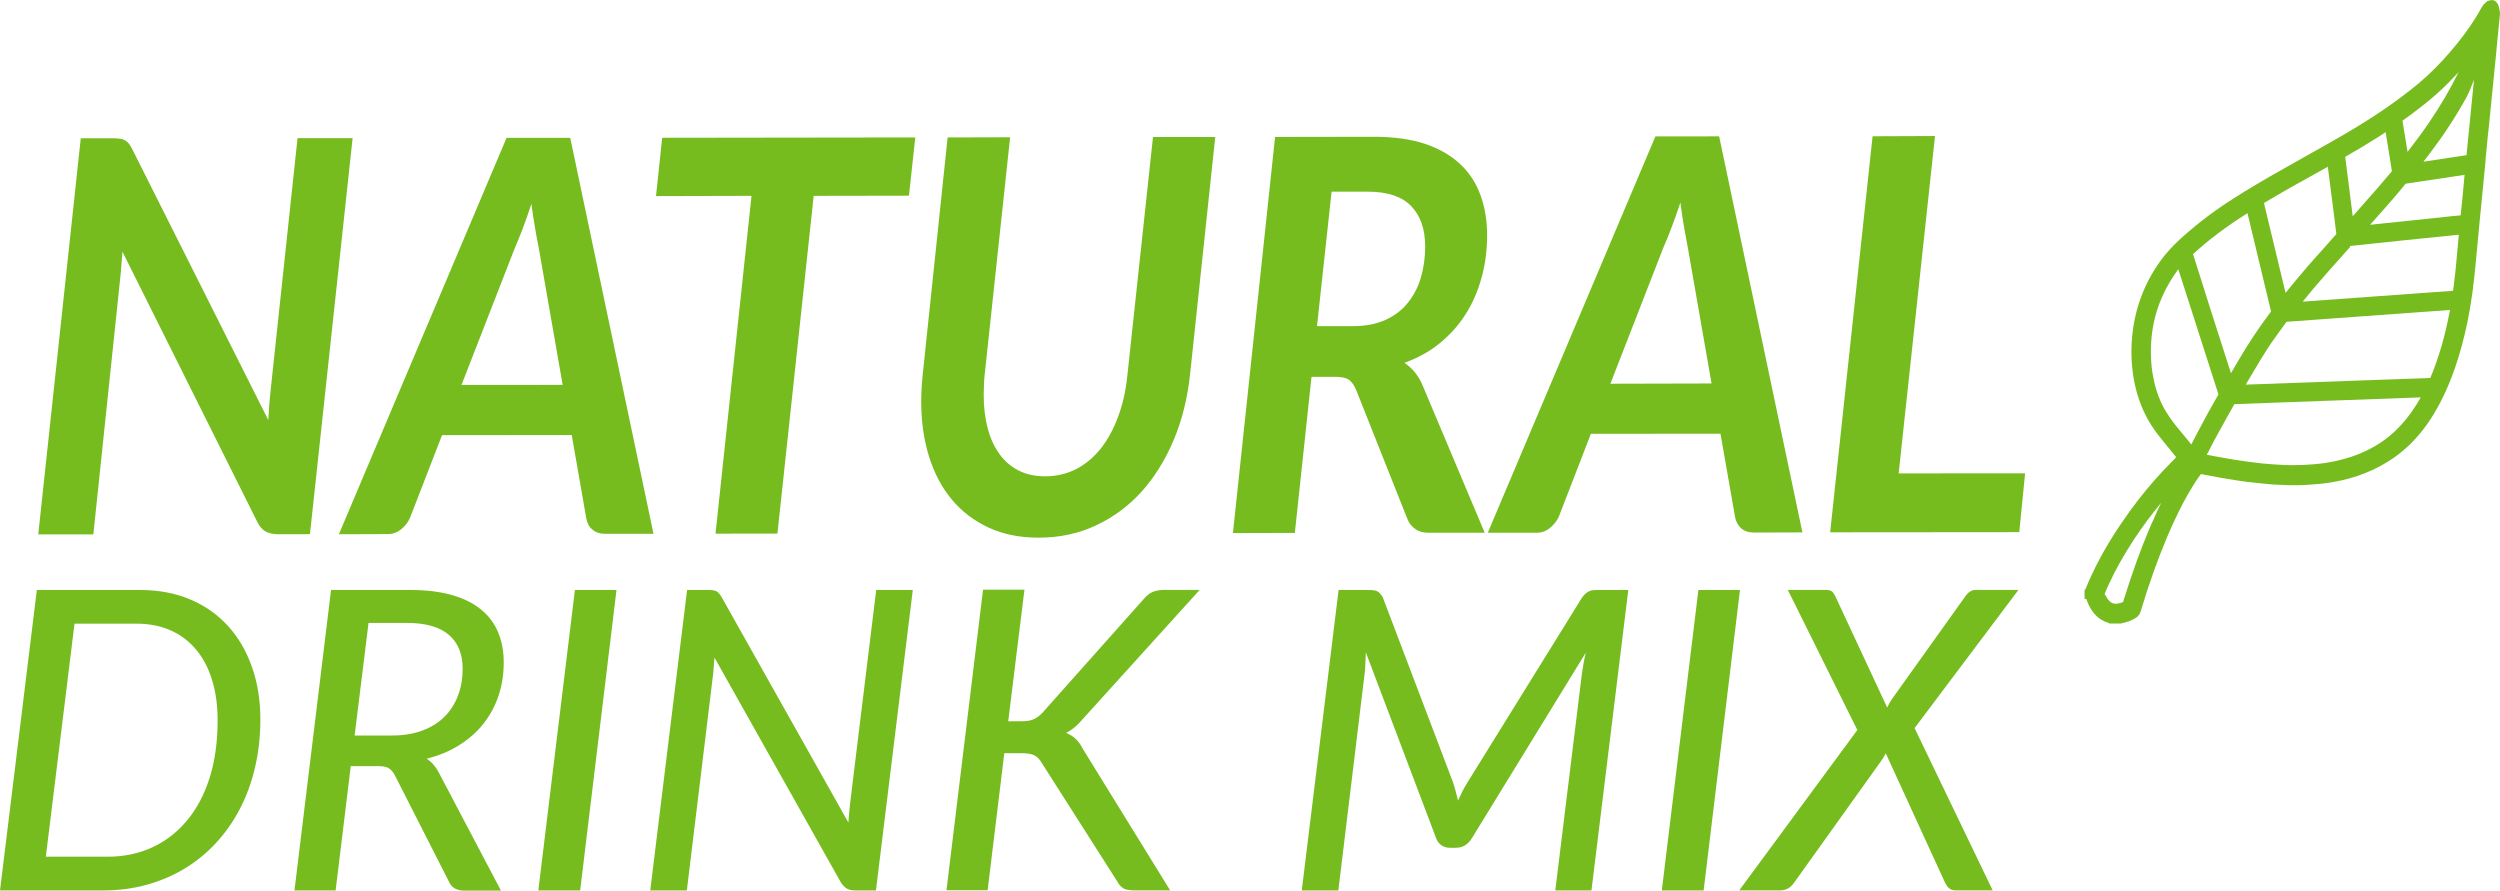
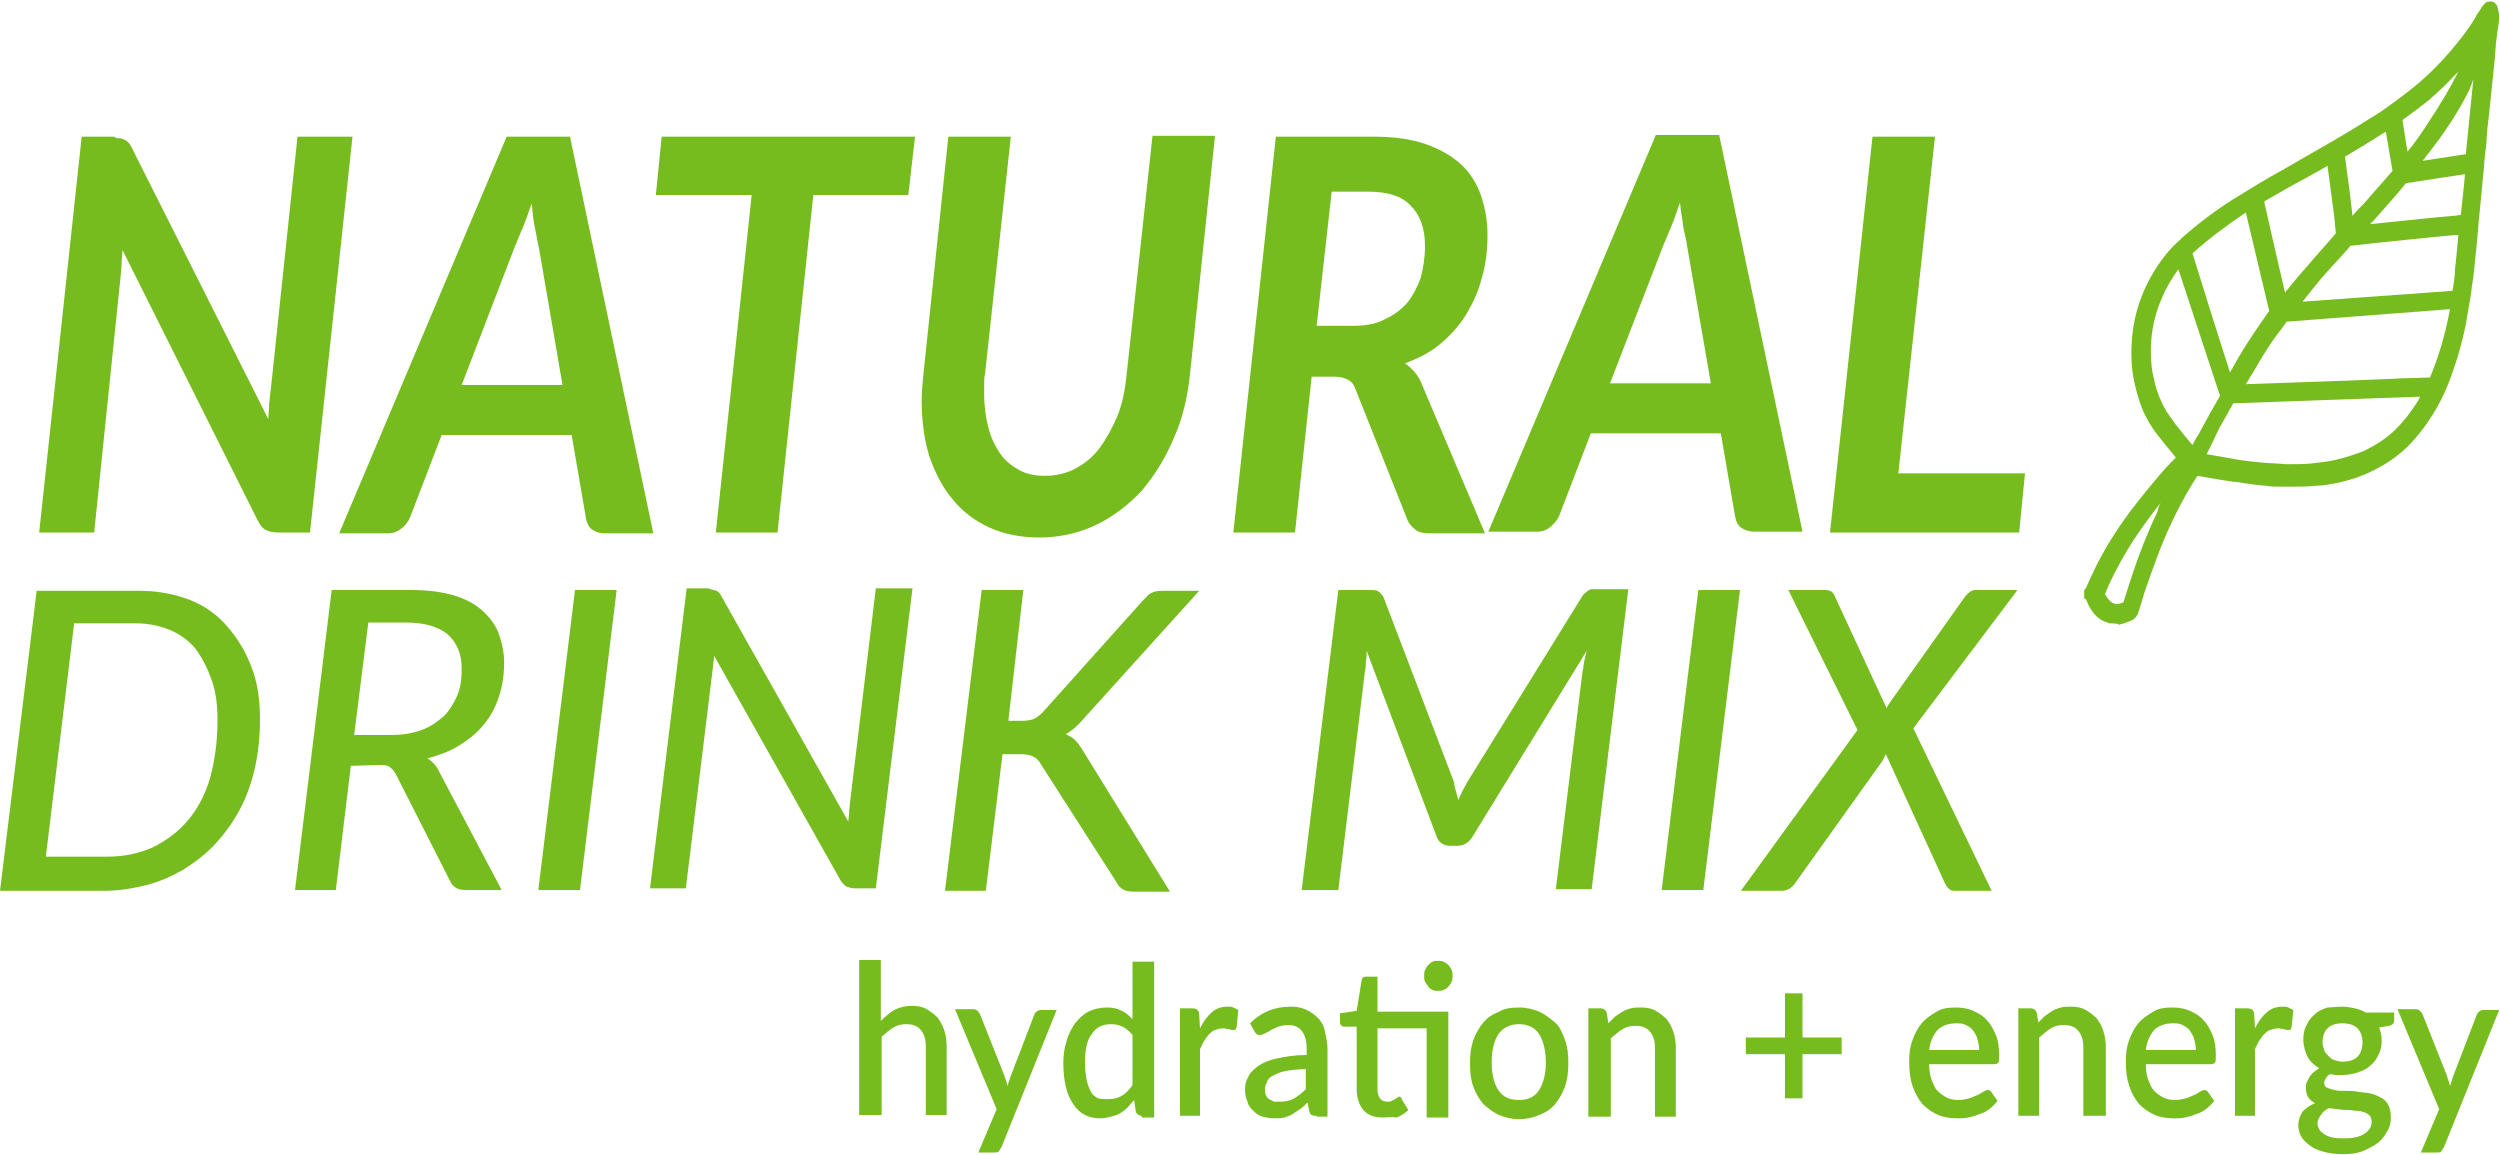
- <svg xmlns="http://www.w3.org/2000/svg" version="1.2" baseProfile="tiny" id="Layer_1" x="0px" y="0px" viewBox="0 0 299.96 106.84" xml:space="preserve">
-   <path fill="#77BC1F" d="M14.42,16.65c0.22,0.02,0.42,0.1,0.6,0.2c0.16,0.09,0.32,0.23,0.46,0.4c0.13,0.17,0.28,0.42,0.43,0.73  l16.28,32.42c0.03-0.63,0.07-1.26,0.12-1.86c0.05-0.6,0.1-1.16,0.16-1.7l3.23-30.27h6.61l-5.12,47.52l-3.84,0.01  c-0.58,0-1.06-0.11-1.46-0.32c-0.41-0.22-0.74-0.59-1.02-1.16L14.69,30.2c-0.04,0.52-0.08,1.03-0.12,1.53  c-0.04,0.5-0.07,0.97-0.12,1.41L11.2,64.12l-6.61,0l5.1-47.53h3.91C13.93,16.6,14.21,16.61,14.42,16.65z" />
-   <path fill="#77BC1F" d="M78.41,64.05h-5.8c-0.65,0-1.17-0.17-1.55-0.53c-0.4-0.33-0.64-0.81-0.73-1.4L68.6,52.2l-15.56,0.01  l-3.85,9.93c-0.22,0.51-0.56,0.96-1.03,1.35c-0.49,0.39-1.02,0.59-1.61,0.59l-5.89,0.02l20.12-47.56h7.64L78.41,64.05z M55.37,46.19  l12.14-0.01l-2.84-16.27c-0.16-0.79-0.32-1.62-0.46-2.49c-0.16-0.89-0.3-1.87-0.45-2.96c-0.36,1.09-0.71,2.11-1.07,3.04  c-0.36,0.93-0.69,1.74-0.99,2.44L55.37,46.19z" />
-   <path fill="#77BC1F" d="M109.82,16.49l-0.76,6.99L97.63,23.5l-4.35,40.52l-7.43,0.01l4.32-40.53l-11.46,0.03l0.74-7L109.82,16.49z" />
-   <path fill="#77BC1F" d="M125.42,57.15c1.35,0,2.58-0.3,3.71-0.87c1.13-0.59,2.1-1.41,2.95-2.47c0.84-1.06,1.54-2.35,2.08-3.83  c0.55-1.48,0.93-3.14,1.11-4.97l3.07-28.57l7.47,0l-3.03,28.57c-0.31,2.79-0.95,5.41-1.96,7.79c-1,2.37-2.28,4.45-3.84,6.18  c-1.57,1.74-3.39,3.08-5.48,4.06c-2.09,0.98-4.37,1.47-6.85,1.47c-2.25,0.01-4.25-0.39-6-1.19c-1.74-0.81-3.23-1.92-4.43-3.36  c-1.21-1.44-2.12-3.17-2.75-5.17c-0.62-2-0.94-4.21-0.94-6.63c0-0.99,0.06-2.03,0.17-3.11l3-28.56l7.5-0.02l-3.06,28.54  c-0.05,0.41-0.07,0.82-0.08,1.21c-0.02,0.4-0.03,0.77-0.03,1.16c0,1.49,0.16,2.83,0.49,4.03c0.31,1.21,0.79,2.23,1.41,3.08  c0.62,0.85,1.39,1.52,2.32,1.98C123.16,56.93,124.23,57.15,125.42,57.15z" />
-   <path fill="#77BC1F" d="M157.36,45.22l-2,18.72l-7.43,0.02l5.06-47.53l11.84-0.02c2.41,0,4.47,0.29,6.18,0.86  c1.71,0.58,3.11,1.4,4.2,2.43c1.11,1.04,1.91,2.28,2.43,3.73c0.52,1.45,0.79,3.02,0.79,4.76c0,1.84-0.22,3.56-0.68,5.17  c-0.45,1.62-1.08,3.09-1.94,4.4c-0.84,1.33-1.89,2.46-3.11,3.46c-1.23,1-2.62,1.74-4.18,2.31c0.44,0.31,0.85,0.68,1.21,1.1  c0.37,0.45,0.69,0.97,0.95,1.59l7.46,17.7h-6.72c-0.64,0-1.17-0.13-1.6-0.44c-0.44-0.29-0.76-0.71-0.97-1.25l-6.12-15.41  c-0.24-0.57-0.52-0.98-0.85-1.23c-0.34-0.25-0.86-0.37-1.58-0.37H157.36z M159.77,23l-1.75,16.13h4.33c1.5,0,2.79-0.25,3.89-0.75  c1.08-0.5,1.98-1.17,2.67-2.04c0.7-0.86,1.23-1.88,1.57-3.03c0.34-1.16,0.52-2.42,0.52-3.75c-0.01-2.06-0.56-3.67-1.68-4.83  c-1.11-1.15-2.84-1.73-5.16-1.73L159.77,23z" />
-   <path fill="#77BC1F" d="M216.26,63.88l-5.8,0.02c-0.65,0-1.18-0.18-1.57-0.53c-0.38-0.35-0.63-0.82-0.72-1.4l-1.74-9.93l-15.55,0.01  l-3.84,9.93c-0.22,0.49-0.57,0.95-1.04,1.34c-0.48,0.41-1.03,0.6-1.62,0.6h-5.87l20.11-47.55l7.65-0.01L216.26,63.88z M193.22,46.04  l12.14-0.03l-2.84-16.25c-0.15-0.8-0.31-1.63-0.46-2.5c-0.15-0.88-0.3-1.86-0.44-2.96c-0.36,1.1-0.72,2.11-1.08,3.05  c-0.36,0.93-0.68,1.74-0.99,2.43L193.22,46.04z" />
-   <path fill="#77BC1F" d="M227.81,56.8l15.17-0.01l-0.7,7.06l-22.69,0.02l5.09-47.52l7.49-0.03L227.81,56.8z" />
-   <path fill="#77BC1F" d="M31.24,86.29c0,2.04-0.21,3.97-0.64,5.78c-0.42,1.81-1.03,3.47-1.82,4.99c-0.79,1.51-1.75,2.88-2.87,4.09  c-1.12,1.21-2.39,2.24-3.78,3.08c-1.4,0.84-2.91,1.48-4.54,1.93s-3.35,0.68-5.17,0.68H0l4.42-36.05h12.41  c2.21,0,4.21,0.38,5.99,1.13c1.78,0.75,3.29,1.82,4.54,3.19c1.25,1.37,2.2,3.01,2.87,4.91C30.9,81.92,31.24,84.01,31.24,86.29z   M26.11,86.41c0-1.77-0.22-3.38-0.66-4.81c-0.44-1.43-1.08-2.65-1.92-3.66c-0.84-1-1.86-1.78-3.07-2.31  c-1.21-0.54-2.57-0.8-4.11-0.8H8.94l-3.44,27.96h7.42c1.96,0,3.75-0.38,5.37-1.13c1.61-0.75,3-1.83,4.17-3.24  c1.17-1.41,2.07-3.12,2.71-5.15C25.8,91.25,26.11,88.96,26.11,86.41z" />
-   <path fill="#77BC1F" d="M42.09,91.89l-1.82,14.95h-4.94l4.39-36.05h9.54c1.93,0,3.6,0.21,5.01,0.62s2.57,0.99,3.48,1.75  c0.92,0.75,1.59,1.67,2.03,2.74c0.44,1.07,0.66,2.26,0.66,3.57c0,1.44-0.21,2.79-0.64,4.04c-0.42,1.26-1.04,2.38-1.83,3.37  s-1.77,1.84-2.91,2.55c-1.14,0.71-2.43,1.24-3.86,1.6c0.58,0.38,1.06,0.92,1.42,1.61l7.49,14.22H55.7c-0.9,0-1.51-0.35-1.82-1.05  l-6.49-12.76c-0.22-0.42-0.47-0.71-0.75-0.88c-0.28-0.17-0.73-0.25-1.35-0.25H42.09z M44.22,74.73l-1.67,13.52h4.45  c1.4,0,2.63-0.2,3.69-0.6c1.07-0.4,1.95-0.96,2.66-1.67c0.7-0.71,1.24-1.56,1.61-2.54c0.37-0.98,0.55-2.05,0.55-3.2  c0-1.78-0.56-3.14-1.67-4.08c-1.12-0.95-2.79-1.42-5.02-1.42H44.22z" />
-   <path fill="#77BC1F" d="M69.61,106.84h-5.02l4.39-36.05h4.99L69.61,106.84z" />
-   <path fill="#77BC1F" d="M85.96,70.94c0.2,0.1,0.41,0.34,0.62,0.7l15.21,27.05c0.03-0.42,0.07-0.81,0.1-1.18  c0.03-0.37,0.07-0.72,0.1-1.05l3.14-25.67h4.39l-4.42,36.05h-2.5c-0.4,0-0.72-0.07-0.97-0.21c-0.25-0.14-0.49-0.38-0.72-0.72  l-15.18-27l-0.15,1.83l-3.17,26.1h-4.39l4.42-36.05h2.57C85.44,70.79,85.76,70.84,85.96,70.94z" />
-   <path fill="#77BC1F" d="M120.97,86.54h1.62c0.58,0,1.06-0.08,1.43-0.24c0.37-0.16,0.74-0.43,1.09-0.82l12.06-13.54  c0.37-0.45,0.74-0.76,1.14-0.92c0.39-0.16,0.85-0.24,1.38-0.24h4.25l-14.03,15.5c-0.66,0.79-1.33,1.34-2,1.66  c0.43,0.17,0.81,0.4,1.13,0.69c0.32,0.29,0.6,0.68,0.85,1.17l10.51,17.03h-4.3c-0.65,0-1.11-0.09-1.37-0.28  c-0.27-0.19-0.49-0.44-0.67-0.78l-9.06-14.22c-0.25-0.44-0.54-0.74-0.89-0.92c-0.34-0.18-0.86-0.26-1.56-0.26h-2.05l-2,16.45h-4.94  l4.39-36.07h4.97L120.97,86.54z" />
-   <path fill="#77BC1F" d="M174.67,94.97c0.1,0.36,0.19,0.72,0.27,1.09c0.17-0.37,0.34-0.73,0.51-1.08c0.17-0.35,0.37-0.7,0.59-1.05  l13.81-22.28c0.15-0.19,0.29-0.33,0.41-0.44c0.12-0.11,0.25-0.2,0.39-0.26c0.13-0.07,0.28-0.11,0.44-0.13  c0.16-0.02,0.35-0.03,0.56-0.03h3.72l-4.42,36.05h-4.34l3.2-26.07c0.05-0.35,0.11-0.74,0.19-1.17c0.08-0.43,0.16-0.86,0.27-1.29  l-13.68,22.28c-0.46,0.75-1.11,1.13-1.92,1.13h-0.7c-0.38,0-0.72-0.1-1.01-0.29c-0.29-0.19-0.5-0.47-0.64-0.84l-8.44-22.31  c-0.02,0.44-0.04,0.86-0.05,1.28c-0.02,0.42-0.04,0.8-0.08,1.13l-3.17,26.15h-4.39l4.42-36.05h3.67c0.43,0,0.75,0.05,0.96,0.15  c0.21,0.1,0.43,0.34,0.66,0.7l8.46,22.28C174.46,94.26,174.57,94.61,174.67,94.97z" />
-   <path fill="#77BC1F" d="M204.41,106.84h-5.02l4.39-36.05h4.99L204.41,106.84z" />
-   <path fill="#77BC1F" d="M222.85,87.59l-8.34-16.81h4.49c0.37,0,0.62,0.05,0.77,0.16c0.15,0.11,0.29,0.3,0.42,0.56l6.24,13.39  c0.13-0.29,0.32-0.61,0.55-0.98l8.84-12.38c0.35-0.5,0.76-0.75,1.22-0.75h5.14l-12.46,16.58l9.37,19.47h-4.45  c-0.37,0-0.64-0.1-0.82-0.29c-0.19-0.19-0.33-0.41-0.45-0.64l-7.11-15.52c-0.07,0.13-0.14,0.27-0.21,0.4  c-0.07,0.13-0.15,0.26-0.24,0.38l-10.54,14.74c-0.43,0.62-0.98,0.93-1.65,0.93h-4.94L222.85,87.59z" />
-   <path id="XMLID_41_" fill="#77BC1F" d="M253.09,74.81l-0.16-0.1c-0.71-0.2-1.34-0.64-1.83-1.31c-0.28-0.38-0.5-0.8-0.68-1.28  l-0.08-0.23l-0.23-0.05v-1.04l0.17-0.18l-0.02-0.01c0.36-0.92,0.78-1.79,1.2-2.65c1.09-2.17,2.43-4.34,4.09-6.64  c1.26-1.73,2.58-3.33,3.91-4.76c0.43-0.46,1.65-1.7,1.65-1.7l-1.4-1.72c-0.55-0.66-1.07-1.33-1.54-2.05c-0.95-1.47-1.64-3.16-2.03-5  c-0.35-1.64-0.47-3.34-0.37-5.04c0.24-3.89,1.56-7.38,3.93-10.38c0.65-0.79,1.39-1.56,2.29-2.35c1.81-1.61,3.77-3.09,6-4.51  c1.79-1.14,3.73-2.29,5.93-3.52l5.93-3.35c2.13-1.2,4.05-2.37,5.86-3.59c1.73-1.17,3.22-2.29,4.54-3.39  c1.29-1.09,2.57-2.37,3.79-3.8c1.23-1.43,2.26-2.82,3.13-4.25l0.14-0.24c0.13-0.22,0.26-0.43,0.37-0.65  c0.13-0.23,0.28-0.48,0.54-0.7l0.19-0.16c0,0,0.38-0.21,0.75-0.13s0.6,0.58,0.6,0.58s0.24,0.73,0.19,1.2s-0.12,1.21-0.17,1.67  l-0.16,1.61c-0.05,0.51-0.1,1.01-0.14,1.52c0,0-0.8,7.91-0.85,8.52l-0.14,1.28c-0.05,0.62-0.12,1.27-0.18,1.9  c-0.05,0.42-0.09,0.84-0.11,1.27l-0.71,7.27c-0.05,0.43-0.09,0.86-0.12,1.28l-0.47,4.92c-0.06,0.54-0.26,2.15-0.26,2.15  c-0.16,1.17-0.36,2.33-0.59,3.46c-0.43,2.03-0.91,3.81-1.48,5.46c-0.72,2.07-1.53,3.84-2.48,5.43c-0.85,1.43-1.8,2.65-2.88,3.72  c-1.29,1.26-2.75,2.27-4.45,3.07c-1.2,0.57-2.48,1-3.82,1.3c-1.02,0.22-1.96,0.37-2.86,0.44c-0.9,0.09-1.83,0.14-2.75,0.14  c-0.51,0-1.02-0.01-1.53-0.04c-0.48-0.01-0.98-0.04-1.47-0.08c-0.52-0.05-2.63-0.27-2.63-0.27s-1.13-0.16-1.46-0.21l-1.88-0.31  l-2.29-0.43c-0.42,0.56-0.73,1.05-1.04,1.56c-0.72,1.17-1.42,2.48-2.14,4.04c-1.16,2.49-2.24,5.27-3.3,8.49  c-0.25,0.78-0.49,1.56-0.73,2.35c-0.12,0.41-0.36,0.71-0.73,0.9c-0.47,0.25-0.91,0.42-1.35,0.51l-0.29,0.08H253.09z M259.3,60.33  c-1.15,1.39-2.24,2.86-3.25,4.38c-1.28,1.97-2.25,3.69-3.03,5.41c-0.12,0.23-0.21,0.45-0.3,0.67l-0.21,0.5  c0.11,0.06,0.25,0.41,0.46,0.68c0.23,0.3,0.48,0.44,0.82,0.47l0,0c0.32,0,0.62-0.07,0.95-0.21l0.08-0.28  c0.23-0.74,0.47-1.48,0.72-2.22c1.03-3.11,2.11-5.87,3.3-8.42C259,60.97,259.15,60.64,259.3,60.33z M264.78,54.57  c1.14,0.21,2.29,0.42,3.44,0.61c1.07,0.17,2.15,0.31,3.23,0.43c0.91,0.08,1.85,0.15,2.78,0.19c0.3,0.01,0.61,0.01,0.92,0.01  c0.8,0,1.59-0.03,2.38-0.1c0.94-0.07,1.84-0.2,2.69-0.39c1.27-0.27,2.45-0.66,3.5-1.15c1.44-0.66,2.72-1.53,3.78-2.57  c0.9-0.87,1.7-1.88,2.4-3c0.19-0.3,0.37-0.61,0.55-0.92l-22.36,0.81c-0.57,1-1.14,2.01-1.69,3.03  C265.83,52.52,265.3,53.54,264.78,54.57z M261.36,32.3c-0.72,0.98-1.4,2.09-1.94,3.32c-0.9,2.02-1.35,4.22-1.35,6.53  c0,1.29,0.12,2.44,0.37,3.51c0.29,1.38,0.78,2.64,1.46,3.75c0.45,0.73,0.99,1.47,1.66,2.26c0.23,0.26,1.28,1.55,1.36,1.66  c0,0,0.5-0.99,0.75-1.45l1.31-2.44l1.2-2.12L261.36,32.3z M274.35,38.61c-0.63,0.86-1.27,1.74-1.9,2.64  c-0.78,1.16-1.5,2.37-2.22,3.59c-0.26,0.44-0.52,0.88-0.78,1.31c0,0,17.74-0.64,18.73-0.68c0.44-0.01,3.42-0.12,3.42-0.12  c1-2.37,1.78-5.05,2.36-8.16L274.35,38.61z M263.13,30.49c0.61,1.97,3.44,10.88,4.55,14.29l0.94-1.61c1.13-1.93,2.36-3.78,3.65-5.5  l0.22-0.3l-2.83-11.79C267.13,27.17,264.99,28.78,263.13,30.49z M282.01,29.51l-0.07,0.16l-0.88,0.99  c-1.18,1.32-2.37,2.65-3.53,4.02c-0.41,0.5-0.83,1-1.24,1.51l18.04-1.3l0.08-0.6c0.08-0.66,0.16-1.33,0.23-1.99  c0.07-0.7,0.38-4.14,0.38-4.14C294.96,28.15,282.67,29.43,282.01,29.51z M274.23,35.14c0.88-1.09,1.77-2.15,2.66-3.19  c1.14-1.29,2.28-2.58,3.43-3.86l-0.25-2.08l-0.77-6c-0.83,0.47-4.54,2.53-4.54,2.53c-0.94,0.53-1.88,1.09-2.82,1.64l-0.3,0.18  C272.18,26.58,274.23,35.14,274.23,35.14z M289.86,21.86c-0.4,0.06-0.81,0.13-1.22,0.18c-1.2,1.49-2.5,2.95-3.79,4.4l-0.48,0.53  c0,0,9.55-0.99,10-1.05c0.3-0.02,0.59-0.05,0.87-0.08c0.12-1.07,0.36-3.57,0.47-4.86L289.86,21.86z M281.39,18.82  c0.18,1.5,0.37,3,0.57,4.51l0.33,2.62c0.44-0.51,0.9-1.02,1.35-1.54c1.14-1.27,2.26-2.56,3.35-3.87l-0.75-4.68l-0.83,0.54  C284.09,17.24,282.74,18.04,281.39,18.82z M296.84,9.57c-0.32,0.86-0.63,1.59-0.89,2.08c-1.25,2.28-2.73,4.54-4.4,6.74  c-0.26,0.34-0.52,0.68-0.78,1.01l5.17-0.78L296.84,9.57z M288.87,18.22c0.97-1.25,1.79-2.36,2.54-3.46  c1.42-2.08,2.59-4.08,3.57-6.09c-0.13,0.14-0.26,0.28-0.4,0.42c-0.94,1.02-1.96,1.99-3.03,2.88c-1.07,0.88-2.17,1.72-3.29,2.51  C288.27,14.5,288.87,18.22,288.87,18.22z" />
+ <svg xmlns="http://www.w3.org/2000/svg" version="1.1" id="Layer_1" x="0px" y="0px" viewBox="-155 343.2 300 138.5" style="enable-background:new -155 343.2 300 138.5;" xml:space="preserve">
+   <style type="text/css">
+ 	.st0{fill:#77BC1F;}
+ </style>
+   <path class="st0" d="M-140.6,359.8c0.2,0,0.4,0.1,0.6,0.2c0.2,0.1,0.3,0.2,0.5,0.4c0.1,0.2,0.3,0.4,0.4,0.7l16.3,32.4  c0-0.6,0.1-1.3,0.1-1.9c0.1-0.6,0.1-1.2,0.2-1.7l3.2-30.3h6.6l-5.1,47.5l-3.8,0c-0.6,0-1.1-0.1-1.5-0.3c-0.4-0.2-0.7-0.6-1-1.2  l-16.2-32.4c0,0.5-0.1,1-0.1,1.5c0,0.5-0.1,1-0.1,1.4l-3.2,31h-6.6l5.1-47.5h3.9C-141.1,359.8-140.8,359.8-140.6,359.8z" />
+   <path class="st0" d="M-76.6,407.2h-5.8c-0.7,0-1.2-0.2-1.6-0.5c-0.4-0.3-0.6-0.8-0.7-1.4l-1.7-9.9l-15.6,0l-3.8,9.9  c-0.2,0.5-0.6,1-1,1.3c-0.5,0.4-1,0.6-1.6,0.6l-5.9,0l20.1-47.6h7.6L-76.6,407.2z M-99.6,389.4l12.1,0l-2.8-16.3  c-0.2-0.8-0.3-1.6-0.5-2.5c-0.2-0.9-0.3-1.9-0.4-3c-0.4,1.1-0.7,2.1-1.1,3s-0.7,1.7-1,2.4L-99.6,389.4z" />
+   <path class="st0" d="M-45.2,359.6l-0.8,7l-11.4,0l-4.3,40.5l-7.4,0l4.3-40.5l-11.5,0l0.7-7L-45.2,359.6z" />
+   <path class="st0" d="M-29.6,400.3c1.3,0,2.6-0.3,3.7-0.9c1.1-0.6,2.1-1.4,2.9-2.5c0.8-1.1,1.5-2.4,2.1-3.8c0.6-1.5,0.9-3.1,1.1-5  l3.1-28.6h7.5l-3,28.6c-0.3,2.8-0.9,5.4-2,7.8c-1,2.4-2.3,4.4-3.8,6.2c-1.6,1.7-3.4,3.1-5.5,4.1s-4.4,1.5-6.8,1.5  c-2.2,0-4.2-0.4-6-1.2c-1.7-0.8-3.2-1.9-4.4-3.4c-1.2-1.4-2.1-3.2-2.8-5.2c-0.6-2-0.9-4.2-0.9-6.6c0-1,0.1-2,0.2-3.1l3-28.6l7.5,0  l-3.1,28.5c-0.1,0.4-0.1,0.8-0.1,1.2c0,0.4,0,0.8,0,1.2c0,1.5,0.2,2.8,0.5,4c0.3,1.2,0.8,2.2,1.4,3.1c0.6,0.9,1.4,1.5,2.3,2  C-31.8,400.1-30.8,400.3-29.6,400.3z" />
+   <path class="st0" d="M2.4,388.4l-2,18.7l-7.4,0l5.1-47.5l11.8,0c2.4,0,4.5,0.3,6.2,0.9c1.7,0.6,3.1,1.4,4.2,2.4  c1.1,1,1.9,2.3,2.4,3.7c0.5,1.5,0.8,3,0.8,4.8c0,1.8-0.2,3.6-0.7,5.2c-0.4,1.6-1.1,3.1-1.9,4.4c-0.8,1.3-1.9,2.5-3.1,3.5  c-1.2,1-2.6,1.7-4.2,2.3c0.4,0.3,0.9,0.7,1.2,1.1c0.4,0.5,0.7,1,0.9,1.6l7.5,17.7h-6.7c-0.6,0-1.2-0.1-1.6-0.4  c-0.4-0.3-0.8-0.7-1-1.2L7.7,390c-0.2-0.6-0.5-1-0.9-1.2c-0.3-0.2-0.9-0.4-1.6-0.4C5.3,388.4,2.4,388.4,2.4,388.4z M4.8,366.2  L3,382.3h4.3c1.5,0,2.8-0.2,3.9-0.8c1.1-0.5,2-1.2,2.7-2c0.7-0.9,1.2-1.9,1.6-3c0.3-1.2,0.5-2.4,0.5-3.8c0-2.1-0.6-3.7-1.7-4.8  c-1.1-1.2-2.8-1.7-5.2-1.7H4.8z" />
+   <path class="st0" d="M61.3,407l-5.8,0c-0.6,0-1.2-0.2-1.6-0.5c-0.4-0.3-0.6-0.8-0.7-1.4l-1.7-9.9l-15.6,0l-3.8,9.9  c-0.2,0.5-0.6,0.9-1,1.3c-0.5,0.4-1,0.6-1.6,0.6h-5.9l20.1-47.6l7.6,0L61.3,407z M38.2,389.2l12.1,0l-2.8-16.2  c-0.1-0.8-0.3-1.6-0.5-2.5c-0.1-0.9-0.3-1.9-0.4-3c-0.4,1.1-0.7,2.1-1.1,3c-0.4,0.9-0.7,1.7-1,2.4L38.2,389.2z" />
+   <path class="st0" d="M72.8,400l15.2,0l-0.7,7.1l-22.7,0l5.1-47.5l7.5,0L72.8,400z" />
+   <path class="st0" d="M-123.8,429.5c0,2-0.2,4-0.6,5.8c-0.4,1.8-1,3.5-1.8,5c-0.8,1.5-1.8,2.9-2.9,4.1c-1.1,1.2-2.4,2.2-3.8,3.1  c-1.4,0.8-2.9,1.5-4.5,1.9c-1.6,0.4-3.3,0.7-5.2,0.7H-155l4.4-36h12.4c2.2,0,4.2,0.4,6,1.1s3.3,1.8,4.5,3.2c1.2,1.4,2.2,3,2.9,4.9  C-124.1,425.1-123.8,427.2-123.8,429.5z M-128.9,429.6c0-1.8-0.2-3.4-0.7-4.8s-1.1-2.6-1.9-3.7c-0.8-1-1.9-1.8-3.1-2.3  c-1.2-0.5-2.6-0.8-4.1-0.8h-7.4l-3.4,28h7.4c2,0,3.8-0.4,5.4-1.1c1.6-0.8,3-1.8,4.2-3.2s2.1-3.1,2.7-5.1  C-129.2,434.4-128.9,432.1-128.9,429.6z" />
+   <path class="st0" d="M-112.9,435.1l-1.8,14.9h-4.9l4.4-36h9.5c1.9,0,3.6,0.2,5,0.6s2.6,1,3.5,1.8c0.9,0.8,1.6,1.7,2,2.7  c0.4,1.1,0.7,2.3,0.7,3.6c0,1.4-0.2,2.8-0.6,4c-0.4,1.3-1,2.4-1.8,3.4c-0.8,1-1.8,1.8-2.9,2.5c-1.1,0.7-2.4,1.2-3.9,1.6  c0.6,0.4,1.1,0.9,1.4,1.6l7.5,14.2h-4.4c-0.9,0-1.5-0.4-1.8-1.1l-6.5-12.8c-0.2-0.4-0.5-0.7-0.8-0.9c-0.3-0.2-0.7-0.2-1.3-0.2  L-112.9,435.1L-112.9,435.1z M-110.8,417.9l-1.7,13.5h4.4c1.4,0,2.6-0.2,3.7-0.6c1.1-0.4,1.9-1,2.7-1.7c0.7-0.7,1.2-1.6,1.6-2.5  c0.4-1,0.5-2,0.5-3.2c0-1.8-0.6-3.1-1.7-4.1c-1.1-0.9-2.8-1.4-5-1.4L-110.8,417.9L-110.8,417.9z" />
+   <path class="st0" d="M-85.4,450h-5l4.4-36h5L-85.4,450z" />
+   <path class="st0" d="M-69,414.1c0.2,0.1,0.4,0.3,0.6,0.7l15.2,27c0-0.4,0.1-0.8,0.1-1.2s0.1-0.7,0.1-1.1l3.1-25.7h4.4l-4.4,36h-2.5  c-0.4,0-0.7-0.1-1-0.2c-0.2-0.1-0.5-0.4-0.7-0.7l-15.2-27l-0.2,1.8l-3.2,26.1H-77l4.4-36h2.6C-69.6,414-69.2,414-69,414.1z" />
+   <path class="st0" d="M-34,429.7h1.6c0.6,0,1.1-0.1,1.4-0.2c0.4-0.2,0.7-0.4,1.1-0.8l12.1-13.5c0.4-0.4,0.7-0.8,1.1-0.9  c0.4-0.2,0.9-0.2,1.4-0.2h4.2l-14,15.5c-0.7,0.8-1.3,1.3-2,1.7c0.4,0.2,0.8,0.4,1.1,0.7c0.3,0.3,0.6,0.7,0.9,1.2l10.5,17h-4.3  c-0.6,0-1.1-0.1-1.4-0.3c-0.3-0.2-0.5-0.4-0.7-0.8l-9.1-14.2c-0.2-0.4-0.5-0.7-0.9-0.9c-0.3-0.2-0.9-0.3-1.6-0.3h-2.1l-2,16.4h-4.9  l4.4-36.1h5L-34,429.7z" />
+   <path class="st0" d="M19.7,438.1c0.1,0.4,0.2,0.7,0.3,1.1c0.2-0.4,0.3-0.7,0.5-1.1c0.2-0.4,0.4-0.7,0.6-1.1l13.8-22.3  c0.1-0.2,0.3-0.3,0.4-0.4c0.1-0.1,0.2-0.2,0.4-0.3c0.1-0.1,0.3-0.1,0.4-0.1c0.2,0,0.4,0,0.6,0h3.7l-4.4,36h-4.3l3.2-26.1  c0.1-0.3,0.1-0.7,0.2-1.2s0.2-0.9,0.3-1.3l-13.7,22.3c-0.5,0.8-1.1,1.1-1.9,1.1H19c-0.4,0-0.7-0.1-1-0.3s-0.5-0.5-0.6-0.8l-8.4-22.3  c0,0.4,0,0.9-0.1,1.3c0,0.4,0,0.8-0.1,1.1L5.6,450H1.2l4.4-36h3.7c0.4,0,0.8,0,1,0.1s0.4,0.3,0.7,0.7l8.5,22.3  C19.5,437.4,19.6,437.8,19.7,438.1z" />
+   <path class="st0" d="M49.4,450h-5l4.4-36h5L49.4,450z" />
+   <path class="st0" d="M67.9,430.8l-8.3-16.8H64c0.4,0,0.6,0.1,0.8,0.2c0.1,0.1,0.3,0.3,0.4,0.6l6.2,13.4c0.1-0.3,0.3-0.6,0.6-1  l8.8-12.4c0.4-0.5,0.8-0.8,1.2-0.8h5.1l-12.5,16.6l9.4,19.5h-4.4c-0.4,0-0.6-0.1-0.8-0.3c-0.2-0.2-0.3-0.4-0.4-0.6l-7.1-15.5  c-0.1,0.1-0.1,0.3-0.2,0.4s-0.1,0.3-0.2,0.4l-10.5,14.7c-0.4,0.6-1,0.9-1.6,0.9h-4.9L67.9,430.8z" />
+   <path id="XMLID_41_" class="st0" d="M98.1,418l-0.2-0.1c-0.7-0.2-1.3-0.6-1.8-1.3c-0.3-0.4-0.5-0.8-0.7-1.3l-0.1-0.2l-0.2-0.1v-1  l0.2-0.2l0,0c0.4-0.9,0.8-1.8,1.2-2.6c1.1-2.2,2.4-4.3,4.1-6.6c1.3-1.7,2.6-3.3,3.9-4.8c0.4-0.5,1.6-1.7,1.6-1.7l-1.4-1.7  c-0.5-0.7-1.1-1.3-1.5-2c-1-1.5-1.6-3.2-2-5c-0.4-1.6-0.5-3.3-0.4-5c0.2-3.9,1.6-7.4,3.9-10.4c0.6-0.8,1.4-1.6,2.3-2.4  c1.8-1.6,3.8-3.1,6-4.5c1.8-1.1,3.7-2.3,5.9-3.5l5.9-3.4c2.1-1.2,4-2.4,5.9-3.6c1.7-1.2,3.2-2.3,4.5-3.4c1.3-1.1,2.6-2.4,3.8-3.8  c1.2-1.4,2.3-2.8,3.1-4.2l0.1-0.2c0.1-0.2,0.3-0.4,0.4-0.6c0.1-0.2,0.3-0.5,0.5-0.7l0.2-0.2c0,0,0.4-0.2,0.8-0.1  c0.4,0.1,0.6,0.6,0.6,0.6s0.2,0.7,0.2,1.2s-0.1,1.2-0.2,1.7l-0.2,1.6c0,0.5-0.1,1-0.1,1.5c0,0-0.8,7.9-0.9,8.5l-0.1,1.3  c0,0.6-0.1,1.3-0.2,1.9c0,0.4-0.1,0.8-0.1,1.3l-0.7,7.3c0,0.4-0.1,0.9-0.1,1.3l-0.5,4.9c-0.1,0.5-0.3,2.1-0.3,2.1  c-0.2,1.2-0.4,2.3-0.6,3.5c-0.4,2-0.9,3.8-1.5,5.5c-0.7,2.1-1.5,3.8-2.5,5.4c-0.9,1.4-1.8,2.6-2.9,3.7c-1.3,1.3-2.8,2.3-4.5,3.1  c-1.2,0.6-2.5,1-3.8,1.3c-1,0.2-2,0.4-2.9,0.4c-0.9,0.1-1.8,0.1-2.8,0.1c-0.5,0-1,0-1.5,0c-0.5,0-1,0-1.5-0.1  c-0.5,0-2.6-0.3-2.6-0.3s-1.1-0.2-1.5-0.2l-1.9-0.3l-2.3-0.4c-0.4,0.6-0.7,1.1-1,1.6c-0.7,1.2-1.4,2.5-2.1,4  c-1.2,2.5-2.2,5.3-3.3,8.5c-0.2,0.8-0.5,1.6-0.7,2.3c-0.1,0.4-0.4,0.7-0.7,0.9c-0.5,0.2-0.9,0.4-1.4,0.5l-0.3,0.1  C99.5,418,98.1,418,98.1,418z M104.3,403.5c-1.1,1.4-2.2,2.9-3.2,4.4c-1.3,2-2.2,3.7-3,5.4c-0.1,0.2-0.2,0.5-0.3,0.7l-0.2,0.5  c0.1,0.1,0.2,0.4,0.5,0.7c0.2,0.3,0.5,0.4,0.8,0.5l0,0c0.3,0,0.6-0.1,0.9-0.2l0.1-0.3c0.2-0.7,0.5-1.5,0.7-2.2  c1-3.1,2.1-5.9,3.3-8.4C104,404.1,104.1,403.8,104.3,403.5z M109.8,397.7c1.1,0.2,2.3,0.4,3.4,0.6c1.1,0.2,2.1,0.3,3.2,0.4  c0.9,0.1,1.9,0.1,2.8,0.2c0.3,0,0.6,0,0.9,0c0.8,0,1.6,0,2.4-0.1c0.9-0.1,1.8-0.2,2.7-0.4c1.3-0.3,2.5-0.7,3.5-1.1  c1.4-0.7,2.7-1.5,3.8-2.6c0.9-0.9,1.7-1.9,2.4-3c0.2-0.3,0.4-0.6,0.5-0.9l-22.4,0.8c-0.6,1-1.1,2-1.7,3  C110.8,395.7,110.3,396.7,109.8,397.7z M106.4,375.5c-0.7,1-1.4,2.1-1.9,3.3c-0.9,2-1.4,4.2-1.4,6.5c0,1.3,0.1,2.4,0.4,3.5  c0.3,1.4,0.8,2.6,1.5,3.8c0.5,0.7,1,1.5,1.7,2.3c0.2,0.3,1.3,1.6,1.4,1.7c0,0,0.5-1,0.8-1.4l1.3-2.4l1.2-2.1L106.4,375.5z   M119.4,381.8c-0.6,0.9-1.3,1.7-1.9,2.6c-0.8,1.2-1.5,2.4-2.2,3.6c-0.3,0.4-0.5,0.9-0.8,1.3c0,0,17.7-0.6,18.7-0.7  c0.4,0,3.4-0.1,3.4-0.1c1-2.4,1.8-5,2.4-8.2L119.4,381.8z M108.1,373.6c0.6,2,3.4,10.9,4.5,14.3l0.9-1.6c1.1-1.9,2.4-3.8,3.6-5.5  l0.2-0.3l-2.8-11.8C112.1,370.3,110,371.9,108.1,373.6z M127,372.7l-0.1,0.2l-0.9,1c-1.2,1.3-2.4,2.6-3.5,4c-0.4,0.5-0.8,1-1.2,1.5  l18-1.3l0.1-0.6c0.1-0.7,0.2-1.3,0.2-2c0.1-0.7,0.4-4.1,0.4-4.1C140,371.3,127.7,372.6,127,372.7z M119.2,378.3  c0.9-1.1,1.8-2.2,2.7-3.2c1.1-1.3,2.3-2.6,3.4-3.9l-0.2-2.1l-0.8-6c-0.8,0.5-4.5,2.5-4.5,2.5c-0.9,0.5-1.9,1.1-2.8,1.6l-0.3,0.2  C117.2,369.7,119.2,378.3,119.2,378.3z M134.9,365c-0.4,0.1-0.8,0.1-1.2,0.2c-1.2,1.5-2.5,2.9-3.8,4.4l-0.5,0.5c0,0,9.5-1,10-1  c0.3,0,0.6-0.1,0.9-0.1c0.1-1.1,0.4-3.6,0.5-4.9L134.9,365z M126.4,362c0.2,1.5,0.4,3,0.6,4.5l0.3,2.6c0.4-0.5,0.9-1,1.4-1.5  c1.1-1.3,2.3-2.6,3.4-3.9l-0.8-4.7l-0.8,0.5C129.1,360.4,127.7,361.2,126.4,362z M141.8,352.7c-0.3,0.9-0.6,1.6-0.9,2.1  c-1.2,2.3-2.7,4.5-4.4,6.7c-0.3,0.3-0.5,0.7-0.8,1l5.2-0.8L141.8,352.7z M133.9,361.4c1-1.2,1.8-2.4,2.5-3.5  c1.4-2.1,2.6-4.1,3.6-6.1c-0.1,0.1-0.3,0.3-0.4,0.4c-0.9,1-2,2-3,2.9c-1.1,0.9-2.2,1.7-3.3,2.5C133.3,357.7,133.9,361.4,133.9,361.4  z" />
  <g id="XMLID_58_">
</g>
  <g id="XMLID_59_">
</g>
  <g id="XMLID_60_">
</g>
  <g id="XMLID_61_">
</g>
  <g id="XMLID_62_">
</g>
  <g id="XMLID_63_">
</g>
+   <g>
+     <path class="st0" d="M-51.9,477.1v-18.7h2.6v7.3c0.5-0.5,1-0.9,1.6-1.3c0.6-0.3,1.3-0.5,2.1-0.5c0.7,0,1.3,0.1,1.8,0.4   s0.9,0.6,1.3,1c0.3,0.4,0.6,0.9,0.8,1.5c0.2,0.6,0.3,1.3,0.3,2v8.2h-2.5v-8.2c0-0.9-0.2-1.5-0.6-2c-0.4-0.5-1-0.7-1.7-0.7   c-0.6,0-1.1,0.1-1.6,0.4c-0.5,0.3-0.9,0.7-1.4,1.1v9.4H-51.9z" />
+     <path class="st0" d="M-34.8,480.8c-0.1,0.2-0.2,0.3-0.3,0.5s-0.3,0.2-0.6,0.2h-1.9l2.2-5.2l-5-12h2.2c0.2,0,0.4,0.1,0.5,0.2   c0.1,0.1,0.2,0.2,0.3,0.4l2.9,7.3c0.1,0.4,0.3,0.8,0.4,1.3c0.1-0.2,0.1-0.4,0.2-0.6c0.1-0.2,0.1-0.4,0.2-0.6l2.8-7.3   c0.1-0.2,0.1-0.3,0.3-0.4c0.1-0.1,0.3-0.2,0.4-0.2h2L-34.8,480.8z" />
+     <path class="st0" d="M-18,477.1c-0.3,0-0.6-0.2-0.7-0.5l-0.2-1.4c-0.3,0.3-0.5,0.6-0.8,0.9c-0.3,0.3-0.6,0.5-0.9,0.7   c-0.3,0.2-0.7,0.3-1.1,0.4c-0.4,0.1-0.8,0.2-1.2,0.2c-0.7,0-1.3-0.1-1.9-0.4c-0.6-0.3-1-0.7-1.4-1.3s-0.7-1.2-0.9-2.1   c-0.2-0.8-0.3-1.8-0.3-2.8c0-1,0.1-1.8,0.4-2.7c0.2-0.8,0.6-1.5,1-2.1c0.5-0.6,1-1.1,1.6-1.4s1.4-0.5,2.2-0.5   c0.7,0,1.3,0.1,1.8,0.4c0.5,0.2,0.9,0.6,1.3,1v-6.9h2.6v18.7H-18z M-22.1,475.1c0.7,0,1.2-0.1,1.7-0.4c0.5-0.3,0.9-0.7,1.3-1.3v-6   c-0.4-0.5-0.8-0.8-1.2-1c-0.4-0.2-0.9-0.3-1.4-0.3c-1,0-1.8,0.4-2.3,1.2c-0.6,0.8-0.8,1.9-0.8,3.5c0,0.8,0.1,1.5,0.2,2   s0.3,1,0.5,1.4c0.2,0.4,0.5,0.6,0.9,0.8C-22.9,475.1-22.5,475.1-22.1,475.1z" />
+     <path class="st0" d="M-13.4,477.1v-12.9h1.5c0.3,0,0.5,0.1,0.6,0.2c0.1,0.1,0.2,0.3,0.2,0.5l0.1,1.7c0.4-0.8,0.9-1.5,1.4-1.9   c0.5-0.5,1.2-0.7,1.9-0.7c0.3,0,0.5,0,0.7,0.1c0.2,0.1,0.4,0.2,0.6,0.3l-0.2,2c0,0.1-0.1,0.2-0.1,0.3s-0.2,0.1-0.3,0.1   c-0.1,0-0.3,0-0.5-0.1c-0.2,0-0.5-0.1-0.7-0.1c-0.4,0-0.7,0.1-1,0.2c-0.3,0.1-0.5,0.3-0.7,0.5c-0.2,0.2-0.4,0.5-0.6,0.8   c-0.2,0.3-0.3,0.6-0.5,1v8H-13.4z" />
+     <path class="st0" d="M3,477.1c-0.2,0-0.4,0-0.6-0.1s-0.2-0.2-0.3-0.5l-0.2-1c-0.3,0.3-0.6,0.6-0.9,0.8c-0.3,0.2-0.6,0.4-0.9,0.6   c-0.3,0.2-0.7,0.3-1,0.4s-0.8,0.1-1.2,0.1c-0.5,0-1-0.1-1.4-0.2c-0.4-0.1-0.8-0.4-1.1-0.7c-0.3-0.3-0.6-0.6-0.7-1.1   c-0.2-0.4-0.3-0.9-0.3-1.5c0-0.5,0.1-1,0.4-1.5c0.2-0.5,0.7-0.9,1.2-1.3c0.6-0.4,1.3-0.7,2.3-0.9c0.9-0.2,2.1-0.4,3.5-0.4V469   c0-0.9-0.2-1.6-0.6-2.1c-0.4-0.5-0.9-0.7-1.6-0.7c-0.5,0-0.9,0.1-1.2,0.2s-0.6,0.3-0.9,0.4c-0.2,0.2-0.5,0.3-0.7,0.4   s-0.4,0.2-0.6,0.2c-0.2,0-0.3,0-0.4-0.1s-0.2-0.2-0.3-0.4l-0.5-0.9c1.4-1.4,3-2,4.9-2c0.7,0,1.3,0.1,1.9,0.4c0.5,0.2,1,0.6,1.4,1   s0.7,1,0.8,1.6s0.3,1.3,0.3,2v8.2H3z M-1.4,475.4c0.7,0,1.2-0.1,1.7-0.4c0.5-0.3,0.9-0.6,1.4-1.1v-2.4c-0.9,0-1.7,0.1-2.3,0.2   c-0.6,0.1-1.1,0.3-1.5,0.5c-0.4,0.2-0.7,0.4-0.8,0.7s-0.3,0.5-0.3,0.9c0,0.3,0,0.6,0.1,0.8c0.1,0.2,0.2,0.4,0.4,0.5   c0.2,0.1,0.4,0.2,0.6,0.3C-1.9,475.4-1.7,475.4-1.4,475.4z" />
+     <path class="st0" d="M10.9,477.3c-1,0-1.8-0.3-2.3-0.9s-0.8-1.5-0.8-2.5v-7.5H6.4c-0.1,0-0.3,0-0.4-0.1c-0.1-0.1-0.2-0.2-0.2-0.4   v-1.1l2-0.3l0.6-3.7c0-0.1,0.1-0.3,0.2-0.3c0.1-0.1,0.2-0.1,0.4-0.1h1.3v4.2h8.5v12.7h-2.6v-10.7h-5.9v7.3c0,0.5,0.1,0.8,0.3,1.1   s0.5,0.4,0.9,0.4c0.2,0,0.4,0,0.5-0.1s0.3-0.1,0.4-0.2c0.1-0.1,0.2-0.1,0.3-0.2s0.1-0.1,0.2-0.1c0.1,0,0.3,0.1,0.3,0.3l0.8,1.3   c-0.4,0.4-0.9,0.7-1.4,0.9C12,477.2,11.5,477.3,10.9,477.3z M19.3,460.3c0,0.2,0,0.5-0.1,0.7c-0.1,0.2-0.2,0.4-0.4,0.6   c-0.2,0.2-0.3,0.3-0.6,0.4c-0.2,0.1-0.4,0.1-0.7,0.1c-0.2,0-0.4,0-0.6-0.1s-0.4-0.2-0.5-0.4s-0.3-0.4-0.4-0.6   c-0.1-0.2-0.1-0.4-0.1-0.7c0-0.3,0-0.5,0.1-0.7c0.1-0.2,0.2-0.4,0.4-0.6s0.3-0.3,0.5-0.4s0.4-0.1,0.6-0.1c0.2,0,0.5,0,0.7,0.1   c0.2,0.1,0.4,0.2,0.6,0.4c0.2,0.2,0.3,0.4,0.4,0.6C19.3,459.8,19.3,460.1,19.3,460.3z" />
+     <path class="st0" d="M27.3,464.1c0.9,0,1.7,0.2,2.4,0.5c0.7,0.3,1.3,0.8,1.9,1.3s0.9,1.3,1.2,2.1c0.3,0.8,0.4,1.7,0.4,2.8   c0,1-0.1,1.9-0.4,2.8c-0.3,0.8-0.7,1.5-1.2,2.1s-1.1,1-1.9,1.3c-0.7,0.3-1.5,0.5-2.4,0.5c-0.9,0-1.7-0.2-2.4-0.5   c-0.7-0.3-1.3-0.8-1.9-1.3c-0.5-0.6-0.9-1.3-1.2-2.1c-0.3-0.8-0.4-1.7-0.4-2.8c0-1,0.1-1.9,0.4-2.8c0.3-0.8,0.7-1.5,1.2-2.1   c0.5-0.6,1.1-1,1.9-1.3C25.5,464.2,26.4,464.1,27.3,464.1z M27.3,475.2c1.1,0,1.9-0.4,2.4-1.2c0.5-0.8,0.8-1.9,0.8-3.3   c0-1.4-0.3-2.6-0.8-3.4c-0.5-0.8-1.4-1.2-2.4-1.2c-1.1,0-1.9,0.4-2.5,1.2c-0.5,0.8-0.8,1.9-0.8,3.4c0,1.4,0.3,2.6,0.8,3.3   C25.3,474.8,26.1,475.2,27.3,475.2z" />
+     <path class="st0" d="M35.6,477.1v-12.9h1.5c0.3,0,0.6,0.2,0.7,0.5L38,466c0.3-0.3,0.5-0.5,0.8-0.8c0.3-0.2,0.6-0.4,0.9-0.6   s0.7-0.3,1-0.4c0.4-0.1,0.8-0.1,1.2-0.1c0.7,0,1.3,0.1,1.8,0.4s0.9,0.6,1.3,1c0.3,0.4,0.6,0.9,0.8,1.5c0.2,0.6,0.3,1.3,0.3,2v8.2   h-2.5v-8.2c0-0.9-0.2-1.5-0.6-2c-0.4-0.5-1-0.7-1.7-0.7c-0.6,0-1.1,0.1-1.6,0.4c-0.5,0.3-0.9,0.7-1.4,1.1v9.4H35.6z" />
+     <path class="st0" d="M61.3,462.4v5.3H66v2h-4.7v5.3h-2.1v-5.3h-4.7v-2h4.7v-5.3H61.3z" />
+     <path class="st0" d="M79.7,464.1c0.7,0,1.4,0.1,2.1,0.4c0.6,0.3,1.2,0.6,1.6,1.1c0.5,0.5,0.8,1.1,1.1,1.8s0.4,1.5,0.4,2.5   c0,0.4,0,0.7-0.1,0.8c-0.1,0.1-0.2,0.2-0.5,0.2h-7.8c0,0.7,0.1,1.4,0.3,1.9c0.2,0.5,0.4,1,0.7,1.3s0.7,0.6,1.1,0.8   c0.4,0.2,0.9,0.3,1.4,0.3c0.5,0,0.9-0.1,1.3-0.2c0.4-0.1,0.7-0.3,1-0.4c0.3-0.1,0.5-0.3,0.7-0.4s0.4-0.2,0.5-0.2   c0.2,0,0.4,0.1,0.5,0.3l0.7,1c-0.3,0.4-0.6,0.7-1,1s-0.8,0.5-1.2,0.6c-0.4,0.2-0.9,0.3-1.3,0.4s-0.9,0.1-1.3,0.1   c-0.8,0-1.6-0.1-2.3-0.4s-1.3-0.7-1.9-1.3c-0.5-0.6-0.9-1.3-1.2-2.2c-0.3-0.9-0.4-1.8-0.4-3c0-0.9,0.1-1.7,0.4-2.5   c0.3-0.8,0.6-1.4,1.1-2c0.5-0.6,1.1-1,1.8-1.4C78,464.2,78.8,464.1,79.7,464.1z M79.7,466c-0.9,0-1.7,0.3-2.2,0.8   c-0.5,0.6-0.9,1.4-1,2.4h6c0-0.5-0.1-0.9-0.2-1.3c-0.1-0.4-0.3-0.7-0.5-1c-0.2-0.3-0.5-0.5-0.9-0.7S80.2,466,79.7,466z" />
+     <path class="st0" d="M87.2,477.1v-12.9h1.5c0.3,0,0.6,0.2,0.7,0.5l0.2,1.2c0.3-0.3,0.5-0.5,0.8-0.8c0.3-0.2,0.6-0.4,0.9-0.6   s0.7-0.3,1-0.4c0.4-0.1,0.8-0.1,1.2-0.1c0.7,0,1.3,0.1,1.8,0.4s0.9,0.6,1.3,1c0.3,0.4,0.6,0.9,0.8,1.5c0.2,0.6,0.3,1.3,0.3,2v8.2   H95v-8.2c0-0.9-0.2-1.5-0.6-2c-0.4-0.5-1-0.7-1.7-0.7c-0.6,0-1.1,0.1-1.6,0.4c-0.5,0.3-0.9,0.7-1.4,1.1v9.4H87.2z" />
+     <path class="st0" d="M105.7,464.1c0.7,0,1.4,0.1,2.1,0.4c0.6,0.3,1.2,0.6,1.6,1.1c0.5,0.5,0.8,1.1,1.1,1.8s0.4,1.5,0.4,2.5   c0,0.4,0,0.7-0.1,0.8c-0.1,0.1-0.2,0.2-0.5,0.2h-7.8c0,0.7,0.1,1.4,0.3,1.9c0.2,0.5,0.4,1,0.7,1.3s0.7,0.6,1.1,0.8   c0.4,0.2,0.9,0.3,1.4,0.3c0.5,0,0.9-0.1,1.3-0.2c0.4-0.1,0.7-0.3,1-0.4c0.3-0.1,0.5-0.3,0.7-0.4s0.4-0.2,0.5-0.2   c0.2,0,0.4,0.1,0.5,0.3l0.7,1c-0.3,0.4-0.6,0.7-1,1s-0.8,0.5-1.2,0.6c-0.4,0.2-0.9,0.3-1.3,0.4s-0.9,0.1-1.3,0.1   c-0.8,0-1.6-0.1-2.3-0.4s-1.3-0.7-1.9-1.3c-0.5-0.6-0.9-1.3-1.2-2.2c-0.3-0.9-0.4-1.8-0.4-3c0-0.9,0.1-1.7,0.4-2.5   c0.3-0.8,0.6-1.4,1.1-2c0.5-0.6,1.1-1,1.8-1.4C104,464.2,104.8,464.1,105.7,464.1z M105.7,466c-0.9,0-1.7,0.3-2.2,0.8   c-0.5,0.6-0.9,1.4-1,2.4h6c0-0.5-0.1-0.9-0.2-1.3c-0.1-0.4-0.3-0.7-0.5-1c-0.2-0.3-0.5-0.5-0.9-0.7S106.2,466,105.7,466z" />
+     <path class="st0" d="M113.2,477.1v-12.9h1.5c0.3,0,0.5,0.1,0.6,0.2c0.1,0.1,0.2,0.3,0.2,0.5l0.1,1.7c0.4-0.8,0.9-1.5,1.4-1.9   c0.5-0.5,1.2-0.7,1.9-0.7c0.3,0,0.5,0,0.7,0.1c0.2,0.1,0.4,0.2,0.6,0.3l-0.2,2c0,0.1-0.1,0.2-0.1,0.3s-0.2,0.1-0.3,0.1   c-0.1,0-0.3,0-0.5-0.1c-0.2,0-0.5-0.1-0.7-0.1c-0.4,0-0.7,0.1-1,0.2c-0.3,0.1-0.5,0.3-0.7,0.5c-0.2,0.2-0.4,0.5-0.6,0.8   c-0.2,0.3-0.3,0.6-0.5,1v8H113.2z" />
+     <path class="st0" d="M126.1,464c0.5,0,1,0.1,1.5,0.2c0.5,0.1,0.9,0.3,1.3,0.5h3.4v1c0,0.3-0.2,0.5-0.6,0.6l-1.2,0.2   c0.2,0.5,0.3,1,0.3,1.6c0,0.6-0.1,1.2-0.4,1.7c-0.2,0.5-0.6,1-1,1.3c-0.4,0.4-0.9,0.6-1.5,0.8c-0.6,0.2-1.2,0.3-1.9,0.3   c-0.3,0-0.5,0-0.7,0c-0.2,0-0.5-0.1-0.7-0.1c-0.2,0.1-0.4,0.3-0.5,0.5c-0.1,0.2-0.2,0.3-0.2,0.5c0,0.3,0.1,0.5,0.3,0.6   c0.2,0.1,0.5,0.2,0.9,0.3c0.4,0.1,0.8,0.1,1.3,0.1c0.5,0,1,0,1.5,0.1s1,0.1,1.5,0.2c0.5,0.1,0.9,0.3,1.3,0.5   c0.4,0.2,0.7,0.5,0.9,0.9c0.2,0.4,0.3,0.9,0.3,1.5c0,0.6-0.1,1.1-0.4,1.6c-0.3,0.5-0.6,1-1.1,1.4c-0.5,0.4-1.1,0.7-1.8,1   s-1.5,0.4-2.4,0.4c-0.9,0-1.7-0.1-2.4-0.3c-0.7-0.2-1.2-0.4-1.7-0.8c-0.4-0.3-0.8-0.7-1-1.1c-0.2-0.4-0.3-0.8-0.3-1.3   c0-0.6,0.2-1.1,0.5-1.6c0.4-0.4,0.9-0.8,1.5-1c-0.3-0.2-0.6-0.4-0.8-0.7c-0.2-0.3-0.3-0.7-0.3-1.2c0-0.2,0-0.4,0.1-0.6   c0.1-0.2,0.2-0.4,0.3-0.6c0.1-0.2,0.3-0.4,0.5-0.6c0.2-0.2,0.4-0.3,0.7-0.5c-0.6-0.4-1.1-0.8-1.4-1.4s-0.5-1.3-0.5-2.1   c0-0.6,0.1-1.2,0.4-1.7c0.2-0.5,0.6-1,1-1.3c0.4-0.4,0.9-0.6,1.5-0.8C124.8,464.1,125.4,464,126.1,464z M129.6,477.8   c0-0.3-0.1-0.5-0.2-0.7c-0.2-0.2-0.4-0.3-0.6-0.4c-0.3-0.1-0.6-0.2-0.9-0.2c-0.4,0-0.7-0.1-1.1-0.1c-0.4,0-0.8,0-1.2-0.1   c-0.4,0-0.8-0.1-1.2-0.1c-0.4,0.2-0.7,0.5-0.9,0.8c-0.2,0.3-0.4,0.6-0.4,1c0,0.3,0.1,0.5,0.2,0.7s0.3,0.4,0.6,0.6   c0.3,0.2,0.6,0.3,1,0.4c0.4,0.1,0.9,0.1,1.4,0.1c1.1,0,2-0.2,2.5-0.6C129.4,478.8,129.6,478.3,129.6,477.8z M126.1,470.6   c0.8,0,1.4-0.2,1.8-0.6c0.4-0.4,0.6-1,0.6-1.7c0-0.7-0.2-1.3-0.6-1.7c-0.4-0.4-1-0.6-1.8-0.6c-0.8,0-1.4,0.2-1.8,0.6   c-0.4,0.4-0.6,1-0.6,1.7c0,0.3,0.1,0.6,0.2,0.9c0.1,0.3,0.3,0.5,0.5,0.7c0.2,0.2,0.4,0.4,0.7,0.5   C125.4,470.5,125.7,470.6,126.1,470.6z" />
+     <path class="st0" d="M138.3,480.8c-0.1,0.2-0.2,0.3-0.3,0.5s-0.3,0.2-0.6,0.2h-1.9l2.2-5.2l-5-12h2.2c0.2,0,0.4,0.1,0.5,0.2   c0.1,0.1,0.2,0.2,0.3,0.4l2.9,7.3c0.1,0.4,0.3,0.8,0.4,1.3c0.1-0.2,0.1-0.4,0.2-0.6c0.1-0.2,0.1-0.4,0.2-0.6l2.8-7.3   c0.1-0.2,0.1-0.3,0.3-0.4c0.1-0.1,0.3-0.2,0.4-0.2h2L138.3,480.8z" />
+   </g>
</svg>
